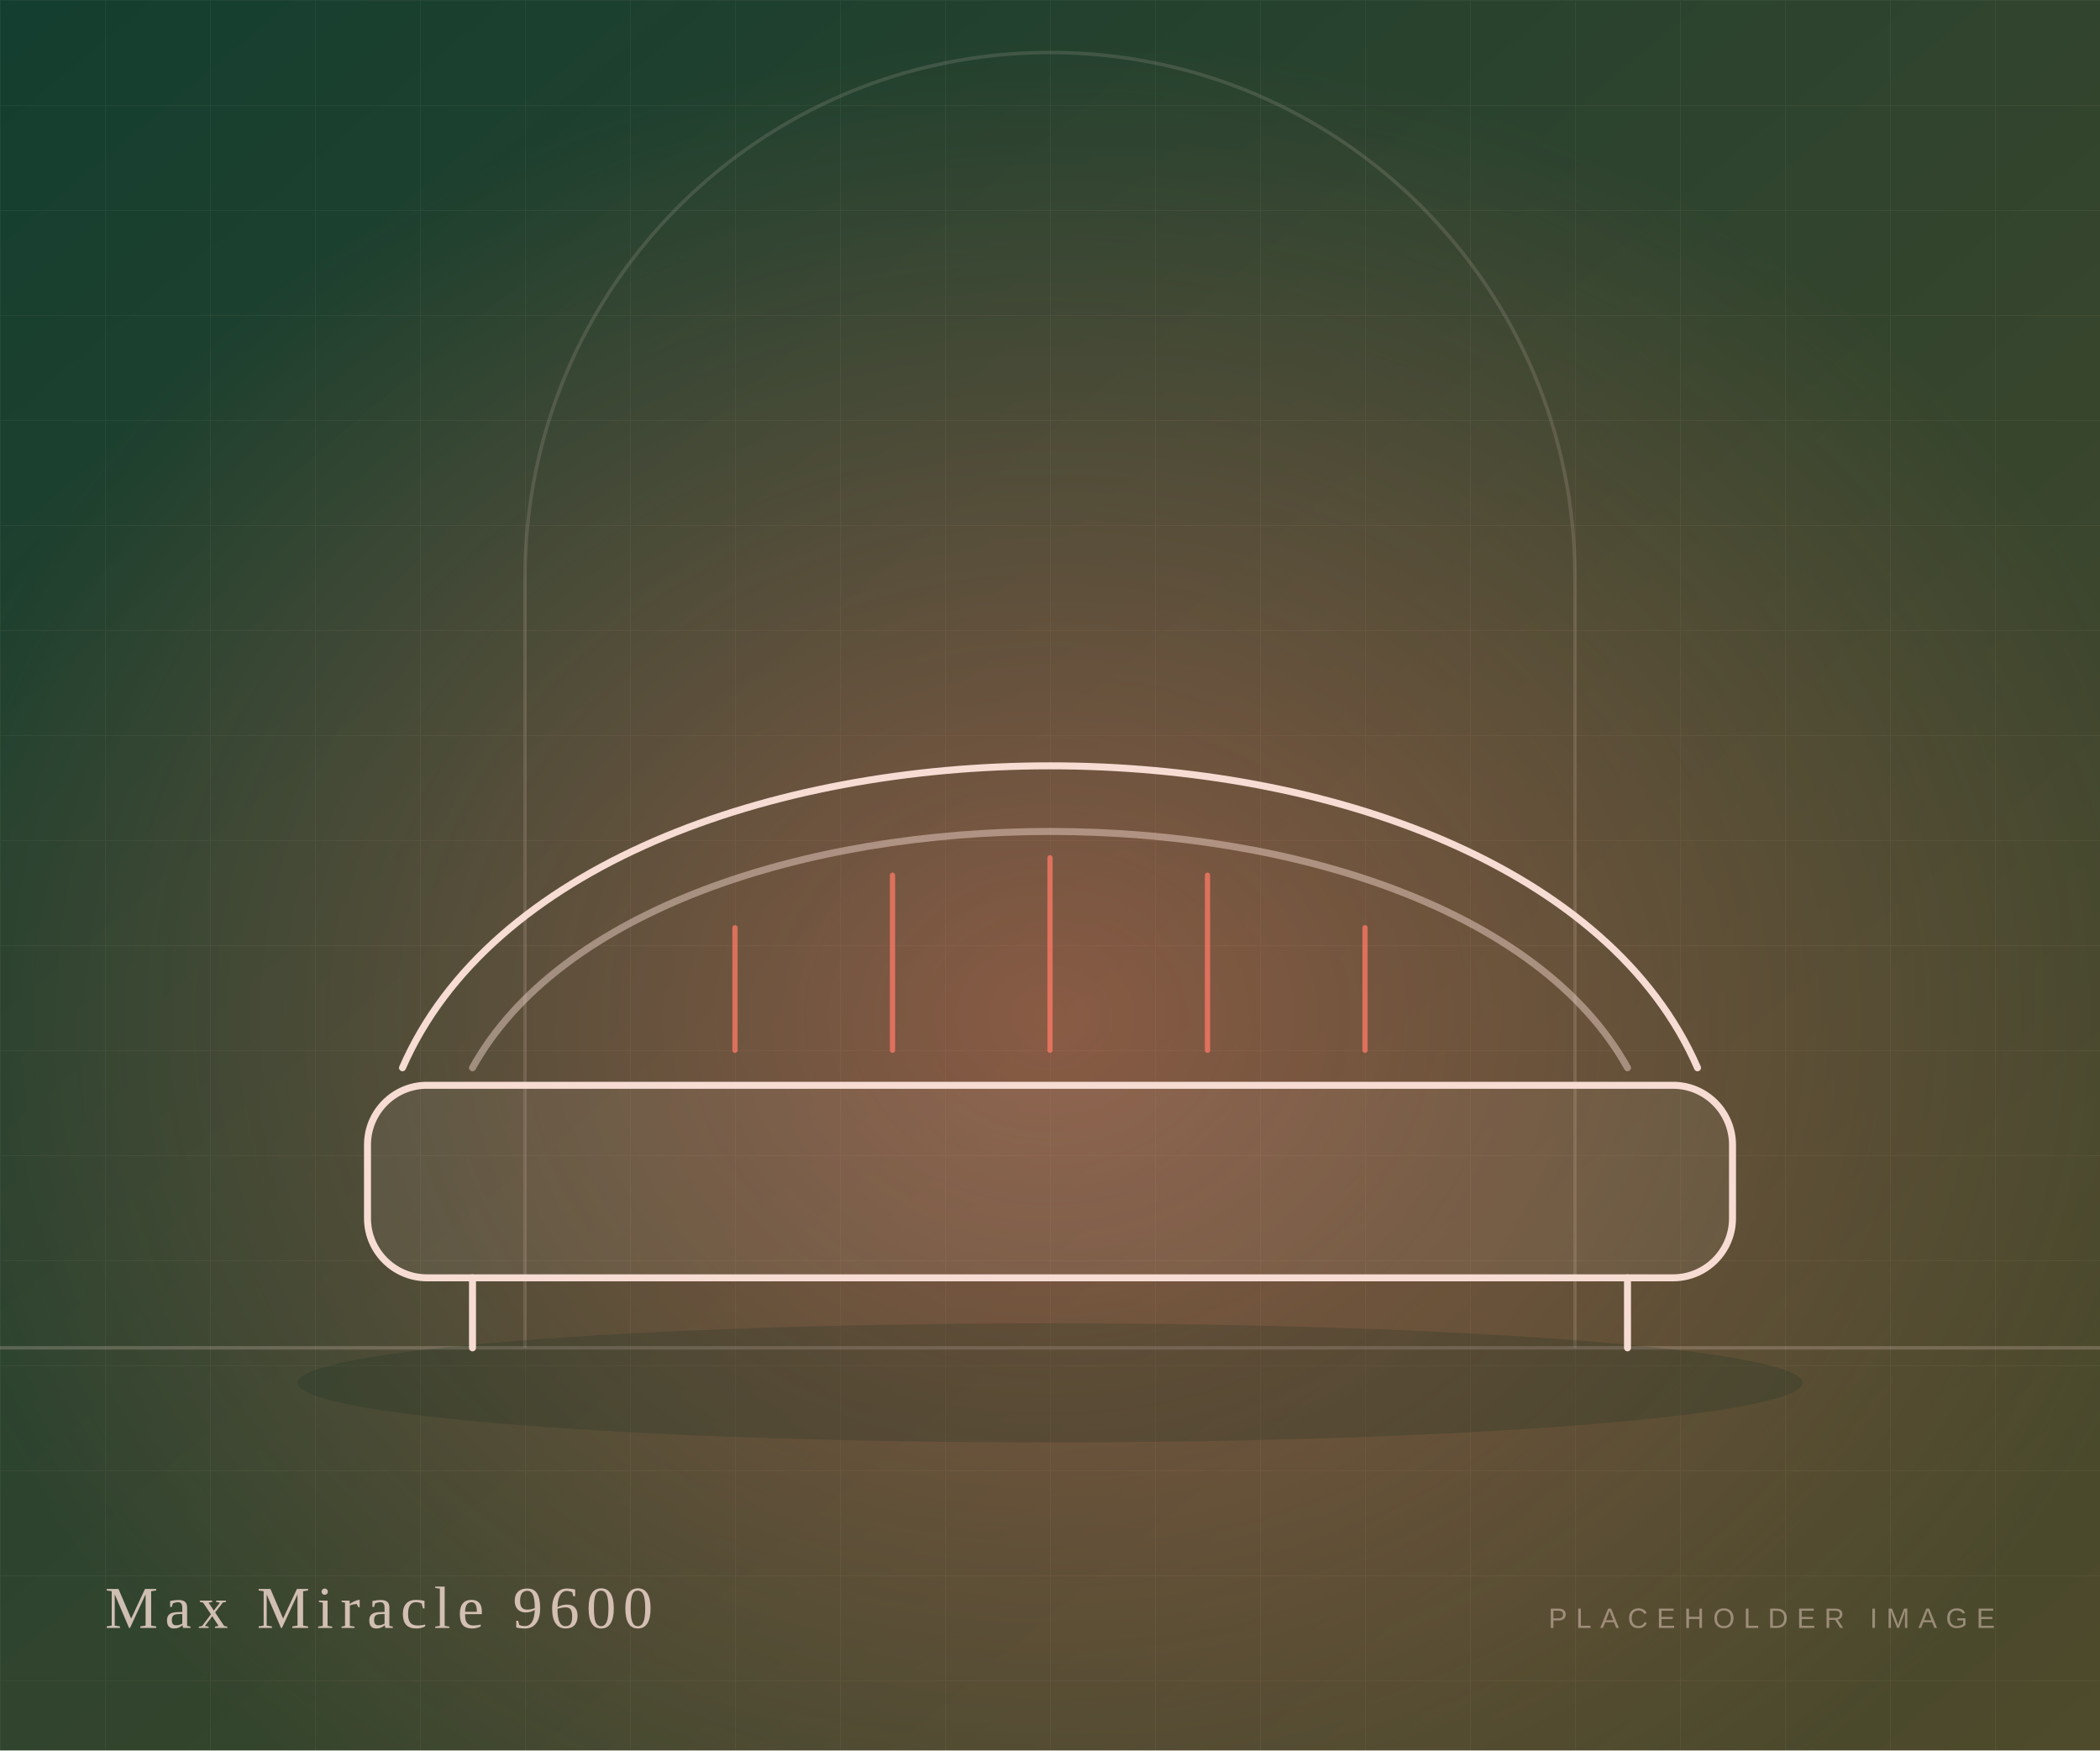
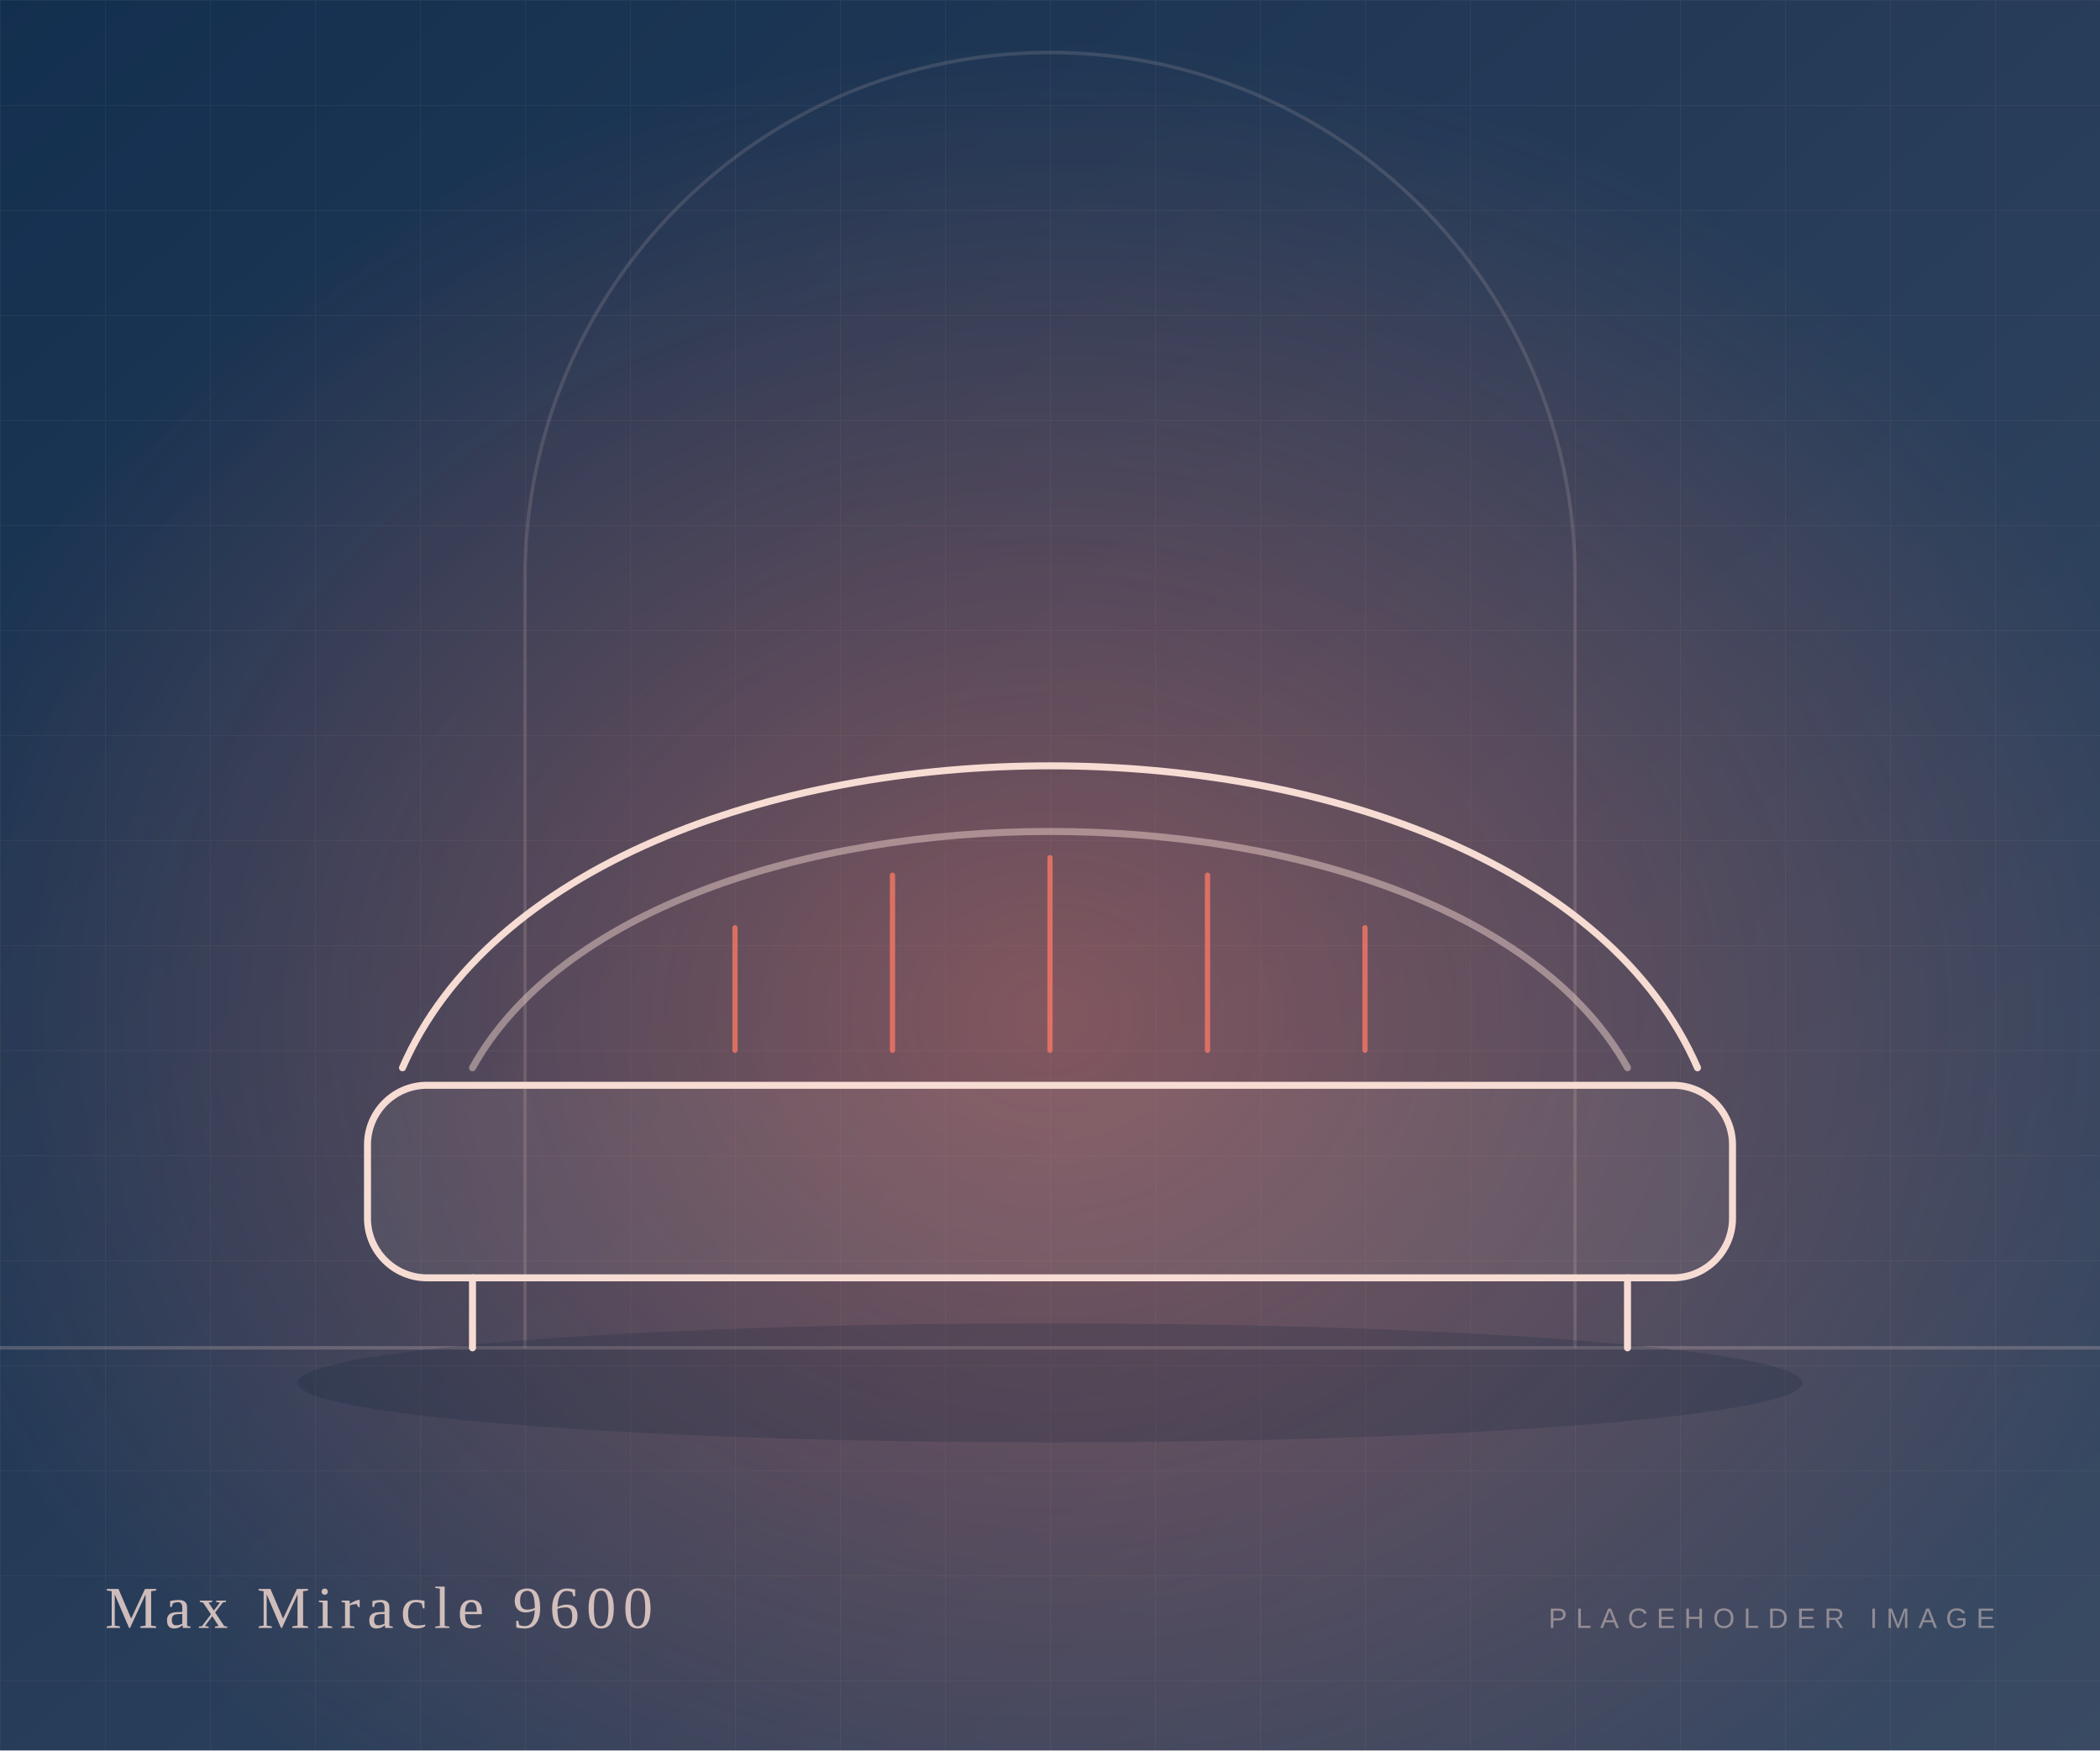
<svg xmlns="http://www.w3.org/2000/svg" viewBox="0 0 1200 1000" preserveAspectRatio="xMidYMid slice" role="img" aria-label="Max Miracle 9600 placeholder">
  <defs>
    <linearGradient id="bg" x1="0" y1="0" x2="1" y2="1">
-       <stop offset="0" stop-color="#133E2F" />
-       <stop offset="1" stop-color="#4F4A2C" />
+       <stop offset="0" stop-color="#132F4F" />
+       <stop offset="1" stop-color="#3A4A63" />
    </linearGradient>
    <radialGradient id="glow" cx="0.5" cy="0.58" r="0.55">
      <stop offset="0" stop-color="#ff7a66" stop-opacity="0.42" />
      <stop offset="1" stop-color="#ff7a66" stop-opacity="0" />
    </radialGradient>
    <pattern id="grid" width="60" height="60" patternUnits="userSpaceOnUse">
      <path d="M60 0H0V60" fill="none" stroke="#f6dcd3" stroke-opacity="0.05" />
    </pattern>
  </defs>
  <rect width="1200" height="1000" fill="url(#bg)" />
  <rect width="1200" height="1000" fill="url(#grid)" />
  <rect width="1200" height="1000" fill="url(#glow)" />
  <path d="M300 770V330a300 300 0 0 1 600 0v440" fill="none" stroke="#f6dcd3" stroke-opacity="0.14" stroke-width="2" />
  <path d="M0 770H1200" stroke="#f6dcd3" stroke-opacity="0.22" stroke-width="2" />
-   <ellipse cx="600" cy="790" rx="430" ry="34" fill="#0A2A1F" fill-opacity="0.18" />
+   <ellipse cx="600" cy="790" rx="430" ry="34" fill="#0A1C33" fill-opacity="0.18" />
  <g fill="none" stroke="#f6dcd3" stroke-width="4" stroke-linecap="round" stroke-linejoin="round">
    <rect x="210" y="620" width="780" height="110" rx="34" fill="#f6dcd3" fill-opacity="0.08" />
    <path d="M230 610C330 380 870 380 970 610" />
    <path d="M270 610C370 430 830 430 930 610" stroke-opacity="0.45" />
    <g stroke="#ff7a66" stroke-opacity="0.75" stroke-width="3">
      <path d="M420 530V600M510 500V600M600 490V600M690 500V600M780 530V600" />
    </g>
    <path d="M270 730V770M930 730V770" />
  </g>
  <text x="60" y="930" font-family="Georgia, 'Times New Roman', serif" font-size="34" fill="#f6dcd3" fill-opacity="0.8" letter-spacing="4">Max Miracle 9600</text>
  <text x="1140" y="930" text-anchor="end" font-family="Arial, Helvetica, sans-serif" font-size="16" fill="#f6dcd3" fill-opacity="0.45" letter-spacing="5">PLACEHOLDER IMAGE</text>
</svg>
